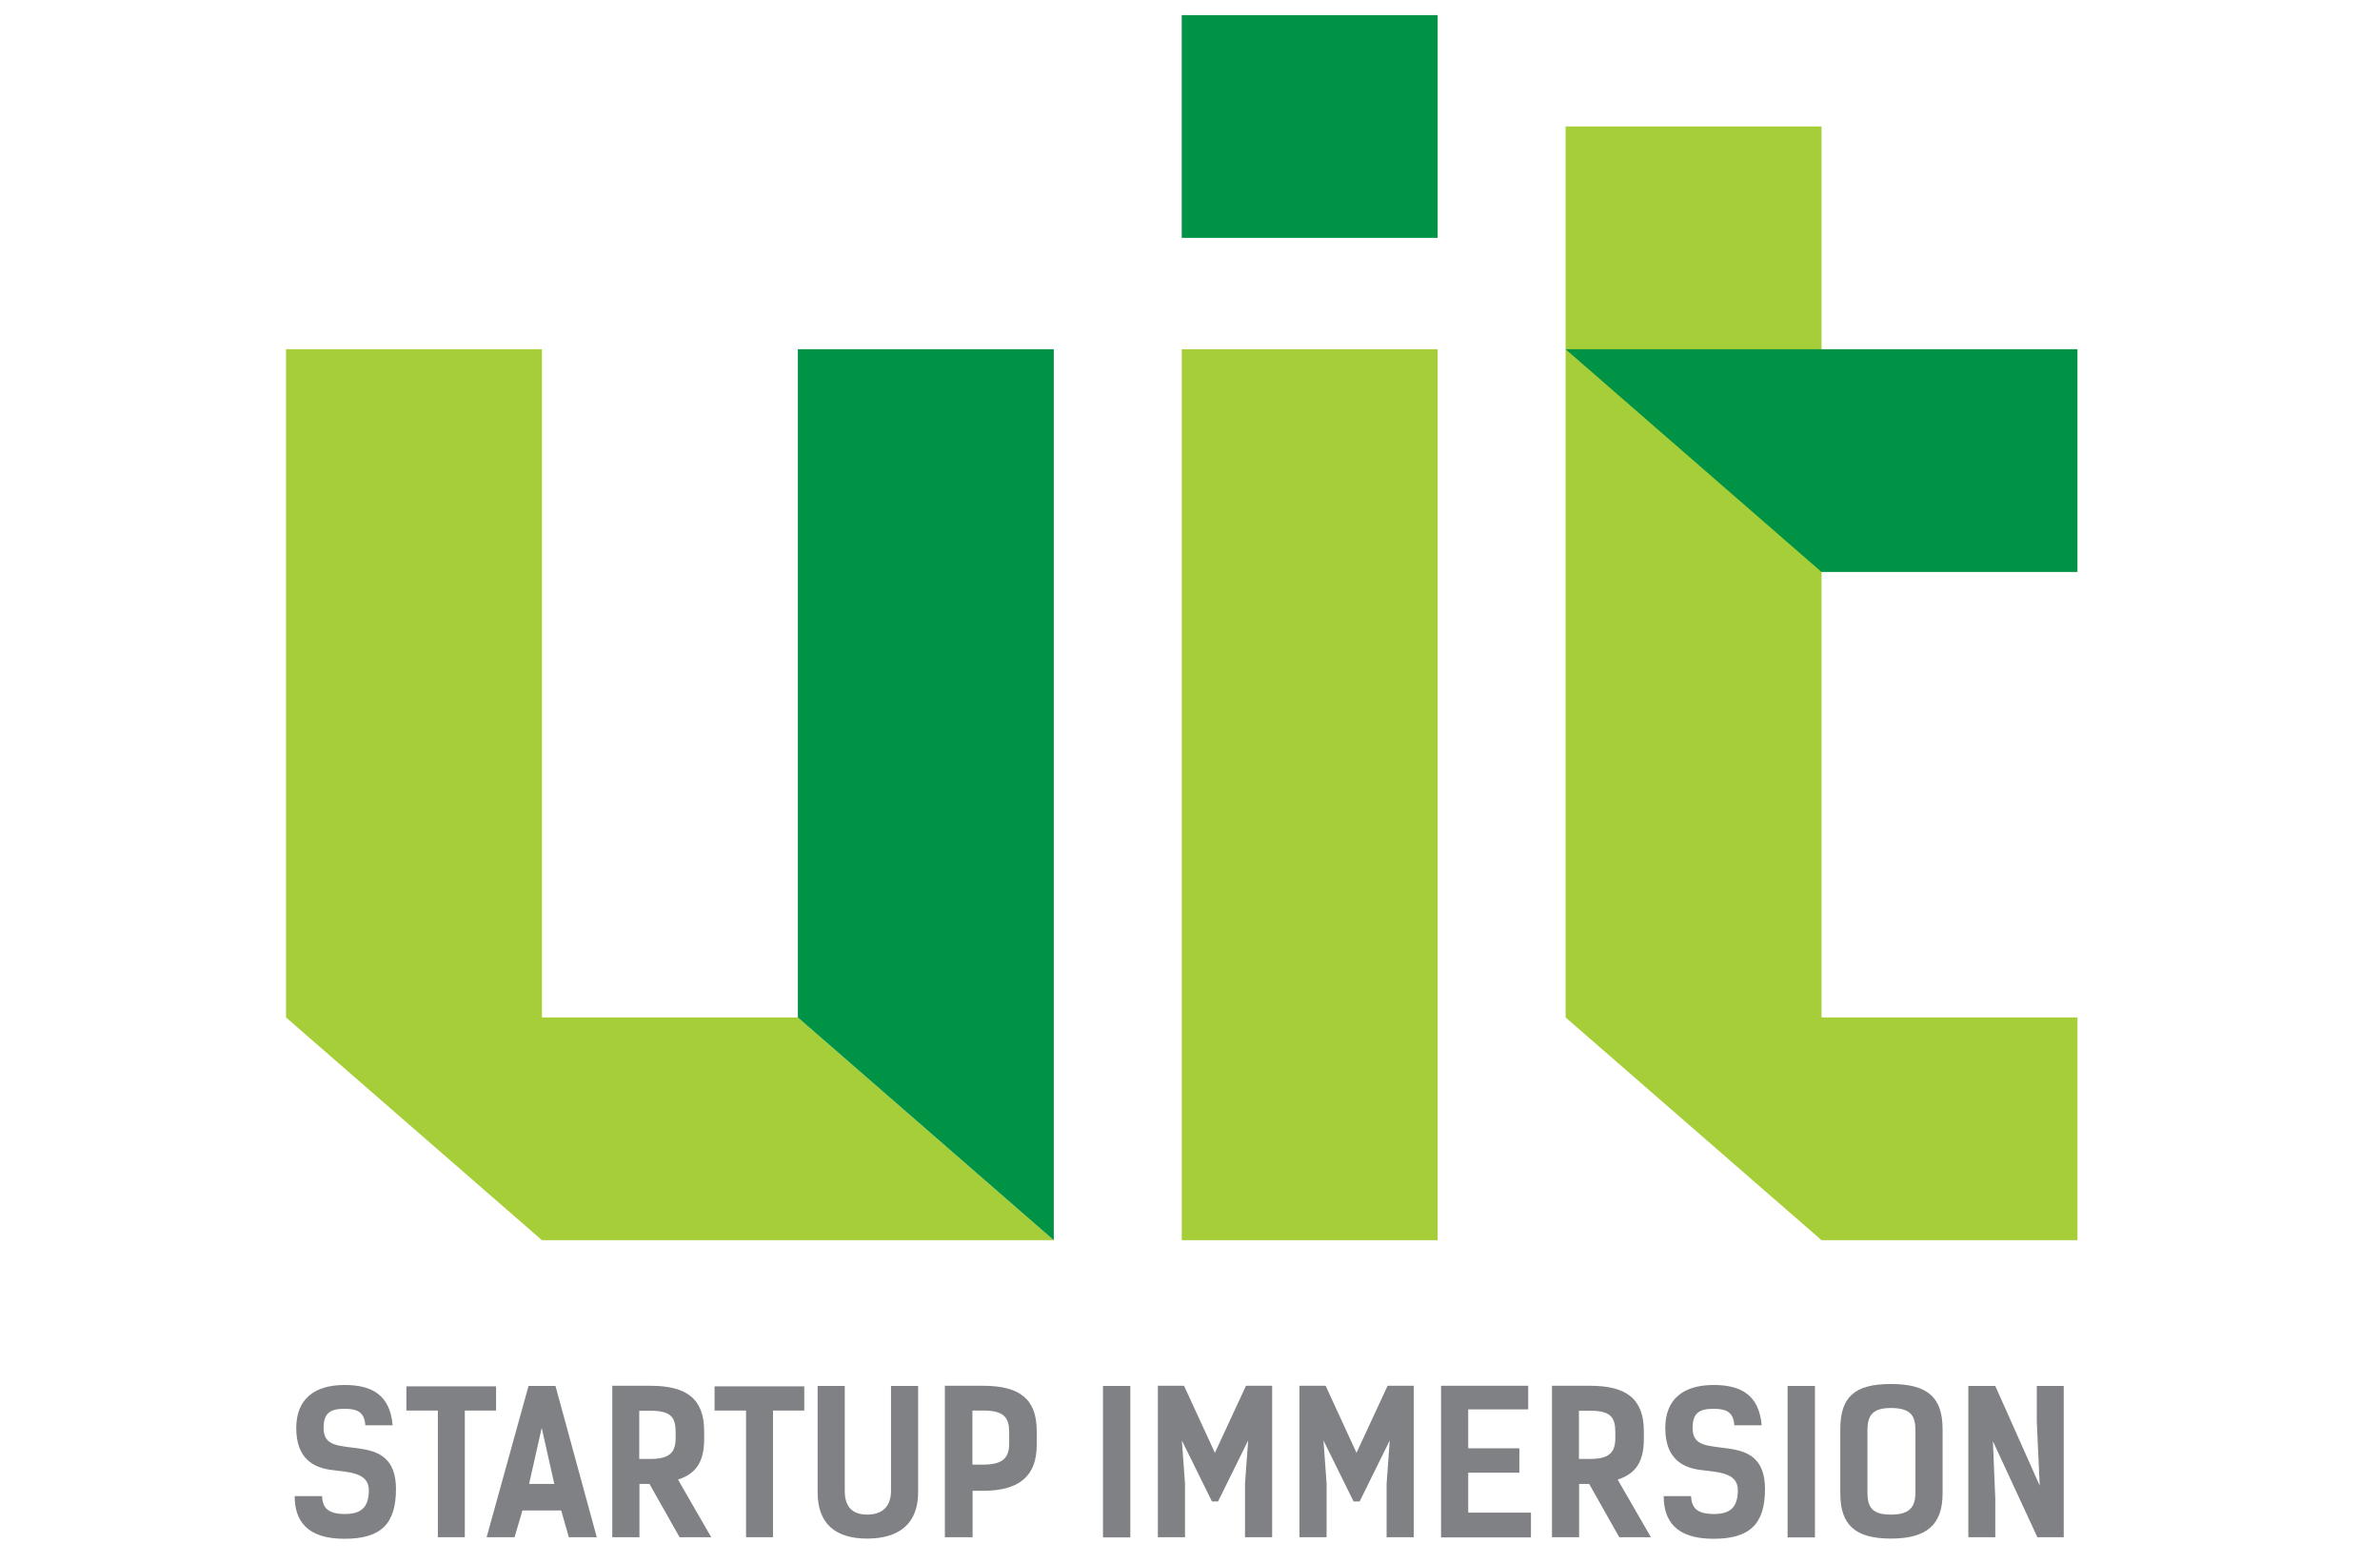
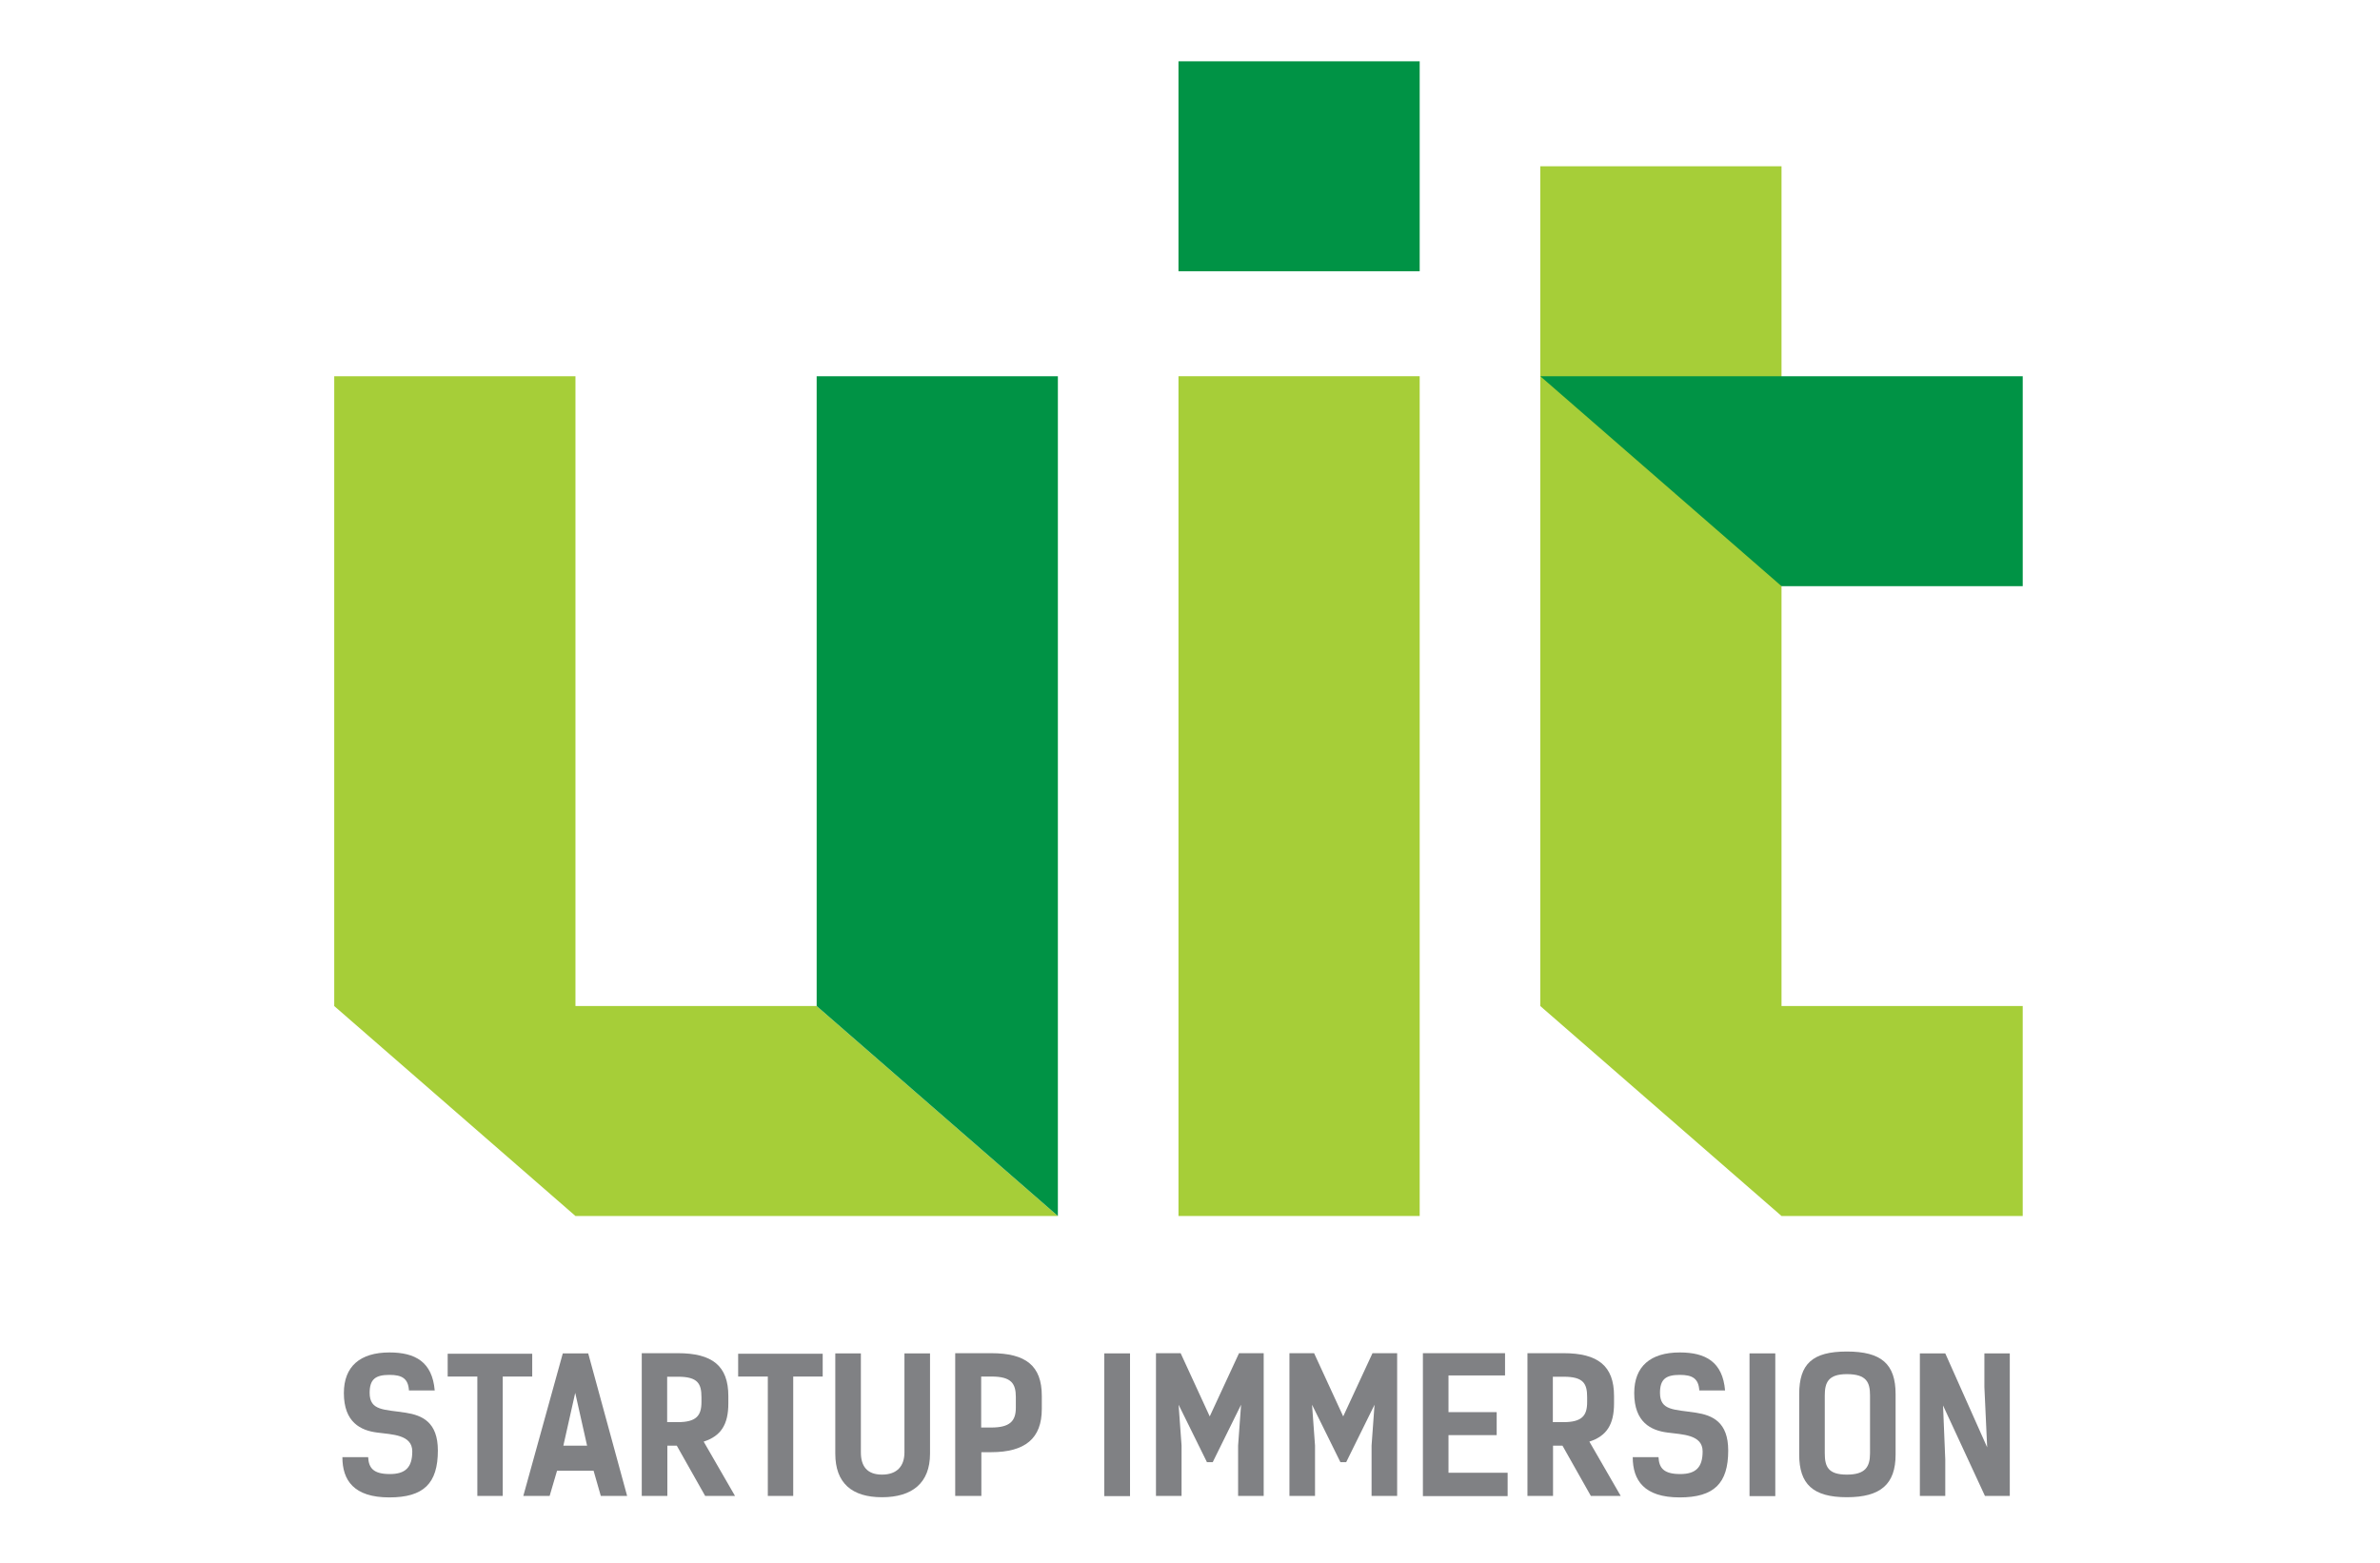
<svg xmlns="http://www.w3.org/2000/svg" version="1.1" id="Layer_1" x="0px" y="0px" width="472px" height="310px" viewBox="0 0 472 310" enable-background="new 0 0 472 310" xml:space="preserve">
-   <polygon fill="#A6CE38" points="107.479,201.806 107.479,201.806 107.479,157.627 107.479,113.448 107.479,69.269 56.725,69.269   56.725,113.448 56.725,157.627 56.725,201.806 107.479,245.984 208.986,245.984 158.232,201.806 " />
-   <polygon fill="#A6CE38" points="234.362,69.269 234.362,113.448 234.362,157.627 234.362,201.806 234.362,245.984 285.116,245.984   285.116,201.806 285.116,157.627 285.116,113.448 285.116,69.269 " />
-   <polygon fill="#A6CE38" points="411.999,201.806 361.247,201.806 361.247,113.448 361.247,69.269 361.247,25.09 310.492,25.09   310.492,69.269 310.492,113.448 310.492,201.806 361.247,245.984 411.999,245.984 " />
-   <polygon fill="#009345" points="158.232,69.269 158.232,113.448 158.232,157.627 158.232,201.806 208.986,245.984 208.986,201.806   208.986,157.627 208.986,113.448 208.986,69.269 " />
-   <rect x="234.362" y="3" fill="#009345" width="50.754" height="44.179" />
-   <polygon fill="#009345" points="386.622,69.269 310.492,69.269 361.246,113.448 386.622,113.448 412,113.448 412,69.269 " />
-   <path fill="#808184" d="M68.349,279.422c-2.965,0-4.174,0.937-4.174,3.784c0,3.784,3.003,3.472,7.567,4.175  c3.472,0.545,6.787,1.949,6.787,7.957c0,6.944-3.003,9.869-10.22,9.869c-7.489,0-9.869-3.628-9.869-8.464h5.422  c0.117,2.301,1.132,3.549,4.565,3.549c3.237,0,4.72-1.364,4.72-4.758c0-3.551-4.213-3.551-7.412-3.98  c-3.394-0.428-6.982-2.106-6.982-8.308c0-5.618,3.432-8.544,9.596-8.544c5.421,0,9.011,1.989,9.518,7.997h-5.422  C72.289,280.164,70.962,279.422,68.349,279.422" />
-   <polygon fill="#808184" points="98.382,279.772 92.18,279.772 92.18,304.896 86.835,304.896 86.835,279.772 80.594,279.772   80.594,274.975 98.382,274.975 " />
-   <path fill="#808184" d="M118.353,304.895h-5.538l-1.522-5.305h-7.685l-1.56,5.305h-5.54l8.309-29.997h5.345L118.353,304.895z   M109.927,294.323l-2.496-11.117l-2.497,11.117H109.927z" />
-   <path fill="#808184" d="M134.771,304.896l-5.968-10.572h-1.989v10.572h-5.384v-30.038h7.569c7.255,0,10.649,2.652,10.649,9.013v1.56  c0,4.446-1.561,6.865-5.188,8.036l6.593,11.43H134.771z M128.999,289.37c3.901,0,4.993-1.365,4.993-4.213v-1.015  c0-2.848-0.741-4.33-4.915-4.33h-2.302v9.558H128.999z" />
-   <polygon fill="#808184" points="159.501,279.772 153.299,279.772 153.299,304.896 147.955,304.896 147.955,279.772 141.713,279.772   141.713,274.975 159.501,274.975 " />
-   <path fill="#808184" d="M176.701,274.897h5.383v21.104c0,6.203-3.784,9.168-10.104,9.168c-6.319,0-9.83-2.965-9.83-9.168v-21.104  h5.384v20.831c0,2.847,1.248,4.681,4.446,4.681c3.199,0,4.721-1.834,4.721-4.681V274.897z" />
-   <path fill="#808184" d="M194.954,274.857c7.255,0,10.649,2.613,10.649,8.973v2.77c0,6.203-3.511,9.089-10.649,9.089h-2.068v9.207  h-5.5v-30.038H194.954z M194.954,290.501c3.9,0,5.188-1.327,5.188-4.173v-2.225c0-2.848-0.937-4.331-5.109-4.331h-2.185v10.729  H194.954z" />
-   <rect x="218.744" y="274.897" fill="#808184" width="5.424" height="30.037" />
-   <polygon fill="#808184" points="240.354,297.796 234.387,285.702 235.01,294.285 235.01,304.895 229.627,304.895 229.627,274.857   234.815,274.857 240.939,288.159 247.103,274.857 252.292,274.857 252.292,304.895 246.908,304.895 246.908,294.285   247.533,285.702 241.564,297.796 " />
-   <polygon fill="#808184" points="268.437,297.796 262.467,285.702 263.092,294.285 263.092,304.895 257.709,304.895 257.709,274.857   262.896,274.857 269.021,288.159 275.185,274.857 280.373,274.857 280.373,304.895 274.99,304.895 274.99,294.285 275.614,285.702   269.646,297.796 " />
-   <polygon fill="#808184" points="303.072,274.857 303.072,279.539 291.175,279.539 291.175,287.263 301.317,287.263 301.317,292.1   291.175,292.1 291.175,300.019 303.618,300.019 303.618,304.935 285.791,304.935 285.791,274.857 " />
-   <path fill="#808184" d="M321.13,304.896l-5.969-10.572h-1.989v10.572h-5.383v-30.038h7.567c7.256,0,10.65,2.652,10.65,9.013v1.56  c0,4.446-1.562,6.865-5.188,8.036l6.592,11.43H321.13z M315.356,289.37c3.901,0,4.993-1.365,4.993-4.213v-1.015  c0-2.848-0.741-4.33-4.914-4.33h-2.303v9.558H315.356z" />
-   <path fill="#808184" d="M339.853,279.422c-2.966,0-4.175,0.937-4.175,3.784c0,3.784,3.003,3.472,7.568,4.175  c3.471,0.545,6.787,1.949,6.787,7.957c0,6.944-3.004,9.869-10.22,9.869c-7.49,0-9.87-3.628-9.87-8.464h5.422  c0.117,2.301,1.132,3.549,4.564,3.549c3.238,0,4.72-1.364,4.72-4.758c0-3.551-4.213-3.551-7.412-3.98  c-3.393-0.428-6.981-2.106-6.981-8.308c0-5.618,3.433-8.544,9.597-8.544c5.421,0,9.011,1.989,9.519,7.997h-5.423  C343.791,280.164,342.466,279.422,339.853,279.422" />
-   <rect x="354.515" y="274.897" fill="#808184" width="5.423" height="30.037" />
-   <path fill="#808184" d="M364.968,296.196v-12.718c0-6.358,2.77-8.971,10.026-8.971c7.254,0,10.258,2.612,10.258,8.971v12.718  c0,6.202-3.12,8.972-10.258,8.972C367.854,305.168,364.968,302.398,364.968,296.196 M379.869,295.923v-12.17  c0-2.731-0.702-4.486-4.875-4.486c-3.901,0-4.644,1.755-4.644,4.486v12.17c0,2.848,0.742,4.487,4.644,4.487  C378.894,300.41,379.869,298.771,379.869,295.923" />
-   <polygon fill="#808184" points="409.278,304.896 404.051,304.896 395.234,285.858 395.704,297.25 395.704,304.896 390.358,304.896   390.358,274.897 395.704,274.897 404.52,294.676 403.935,281.996 403.935,274.897 409.278,274.897 " />
+   <polygon fill="#A6CE38" points="114.124,199.541 114.124,199.541 114.124,157.9 114.124,116.26 114.124,74.62 66.286,74.62   66.286,116.26 66.286,157.9 66.286,199.541 114.124,241.182 209.798,241.182 161.96,199.541 " />
+   <polygon fill="#A6CE38" points="233.716,74.62 233.716,116.26 233.716,157.9 233.716,199.541 233.716,241.182 281.552,241.182   281.552,199.541 281.552,157.9 281.552,116.26 281.552,74.62 " />
+   <polygon fill="#A6CE38" points="401.145,199.541 353.309,199.541 353.309,116.26 353.309,74.619 353.309,32.98 305.471,32.98   305.471,74.619 305.471,116.26 305.471,199.541 353.309,241.182 401.145,241.182 " />
+   <polygon fill="#009345" points="161.96,74.62 161.96,116.26 161.96,157.9 161.96,199.541 209.798,241.182 209.798,199.541   209.798,157.9 209.798,116.26 209.798,74.62 " />
+   <rect x="233.716" y="12.159" fill="#009345" width="47.836" height="41.64" />
+   <polygon fill="#009345" points="377.227,74.62 305.471,74.62 353.309,116.26 377.227,116.26 401.146,116.26 401.146,74.62 " />
+   <path fill="#808184" d="M77.242,272.697c-2.794,0-3.934,0.882-3.934,3.565c0,3.567,2.831,3.272,7.133,3.936  c3.272,0.515,6.397,1.838,6.397,7.5c0,6.545-2.831,9.302-9.633,9.302c-7.059,0-9.302-3.42-9.302-7.979h5.11  c0.11,2.169,1.066,3.346,4.302,3.346c3.051,0,4.448-1.286,4.448-4.485c0-3.346-3.971-3.346-6.985-3.749  c-3.199-0.406-6.582-1.987-6.582-7.832c0-5.296,3.235-8.053,9.045-8.053c5.11,0,8.493,1.875,8.972,7.538h-5.111  C80.956,273.396,79.706,272.697,77.242,272.697" />
+   <polygon fill="#808184" points="105.55,273.027 99.704,273.027 99.704,296.706 94.667,296.706 94.667,273.027 88.784,273.027   88.784,268.505 105.55,268.505 " />
+   <path fill="#808184" d="M124.372,296.705h-5.22l-1.434-5h-7.244l-1.47,5h-5.221l7.832-28.273h5.038L124.372,296.705z   M116.431,286.742l-2.354-10.479l-2.353,10.479H116.431z" />
+   <path fill="#808184" d="M139.848,296.706l-5.625-9.964h-1.875v9.964h-5.075v-28.312h7.134c6.838,0,10.037,2.501,10.037,8.495v1.47  c0,4.191-1.471,6.471-4.891,7.574l6.214,10.772H139.848z M134.407,282.072c3.676,0,4.706-1.286,4.706-3.971v-0.956  c0-2.684-0.699-4.081-4.632-4.081h-2.17v9.008H134.407z" />
+   <polygon fill="#808184" points="163.157,273.027 157.311,273.027 157.311,296.706 152.273,296.706 152.273,273.027 146.391,273.027   146.391,268.505 163.157,268.505 " />
+   <path fill="#808184" d="M179.368,268.432h5.074v19.892c0,5.846-3.566,8.641-9.523,8.641c-5.956,0-9.265-2.795-9.265-8.641v-19.892  h5.075v19.634c0,2.685,1.176,4.412,4.19,4.412c3.016,0,4.45-1.728,4.45-4.412V268.432z" />
+   <path fill="#808184" d="M196.572,268.395c6.837,0,10.037,2.464,10.037,8.457v2.61c0,5.846-3.309,8.567-10.037,8.567h-1.949v8.677  h-5.186v-28.312H196.572z M196.572,283.139c3.677,0,4.889-1.251,4.889-3.934v-2.096c0-2.685-0.881-4.082-4.816-4.082h-2.059v10.111  H196.572z" />
+   <rect x="218.995" y="268.432" fill="#808184" width="5.111" height="28.312" />
+   <polygon fill="#808184" points="239.363,290.015 233.738,278.616 234.326,286.706 234.326,296.705 229.252,296.705 229.252,268.395   234.143,268.395 239.914,280.933 245.725,268.395 250.614,268.395 250.614,296.705 245.541,296.705 245.541,286.706   246.129,278.616 240.504,290.015 " />
+   <polygon fill="#808184" points="265.832,290.015 260.205,278.616 260.794,286.706 260.794,296.705 255.721,296.705 255.721,268.395   260.61,268.395 266.383,280.933 272.192,268.395 277.082,268.395 277.082,296.705 272.009,296.705 272.009,286.706 272.598,278.616   266.972,290.015 " />
+   <polygon fill="#808184" points="298.478,268.395 298.478,272.807 287.263,272.807 287.263,280.087 296.822,280.087 296.822,284.646   287.263,284.646 287.263,292.11 298.992,292.11 298.992,296.743 282.189,296.743 282.189,268.395 " />
+   <path fill="#808184" d="M315.497,296.706l-5.625-9.964h-1.875v9.964h-5.074v-28.312h7.133c6.838,0,10.038,2.501,10.038,8.495v1.47  c0,4.191-1.471,6.471-4.891,7.574l6.214,10.772H315.497z M310.056,282.072c3.677,0,4.706-1.286,4.706-3.971v-0.956  c0-2.684-0.698-4.081-4.632-4.081h-2.17v9.008H310.056z" />
+   <path fill="#808184" d="M333.144,272.697c-2.794,0-3.935,0.882-3.935,3.565c0,3.567,2.831,3.272,7.133,3.936  c3.272,0.515,6.397,1.838,6.397,7.5c0,6.545-2.831,9.302-9.633,9.302c-7.06,0-9.302-3.42-9.302-7.979h5.109  c0.111,2.169,1.067,3.346,4.303,3.346c3.052,0,4.448-1.286,4.448-4.485c0-3.346-3.97-3.346-6.986-3.749  c-3.197-0.406-6.58-1.987-6.58-7.832c0-5.296,3.234-8.053,9.045-8.053c5.109,0,8.493,1.875,8.972,7.538h-5.111  C336.856,273.396,335.606,272.697,333.144,272.697" />
+   <rect x="346.964" y="268.432" fill="#808184" width="5.11" height="28.312" />
+   <path fill="#808184" d="M356.816,288.507v-11.986c0-5.994,2.61-8.456,9.449-8.456c6.838,0,9.669,2.462,9.669,8.456v11.986  c0,5.846-2.94,8.456-9.669,8.456C359.536,296.963,356.816,294.353,356.816,288.507 M370.861,288.25v-11.472  c0-2.574-0.662-4.229-4.596-4.229c-3.677,0-4.377,1.654-4.377,4.229v11.472c0,2.683,0.7,4.229,4.377,4.229  C369.941,292.479,370.861,290.933,370.861,288.25" />
+   <polygon fill="#808184" points="398.58,296.706 393.653,296.706 385.343,278.764 385.785,289.5 385.785,296.706 380.747,296.706   380.747,268.432 385.785,268.432 394.094,287.072 393.544,275.123 393.544,268.432 398.58,268.432 " />
</svg>
